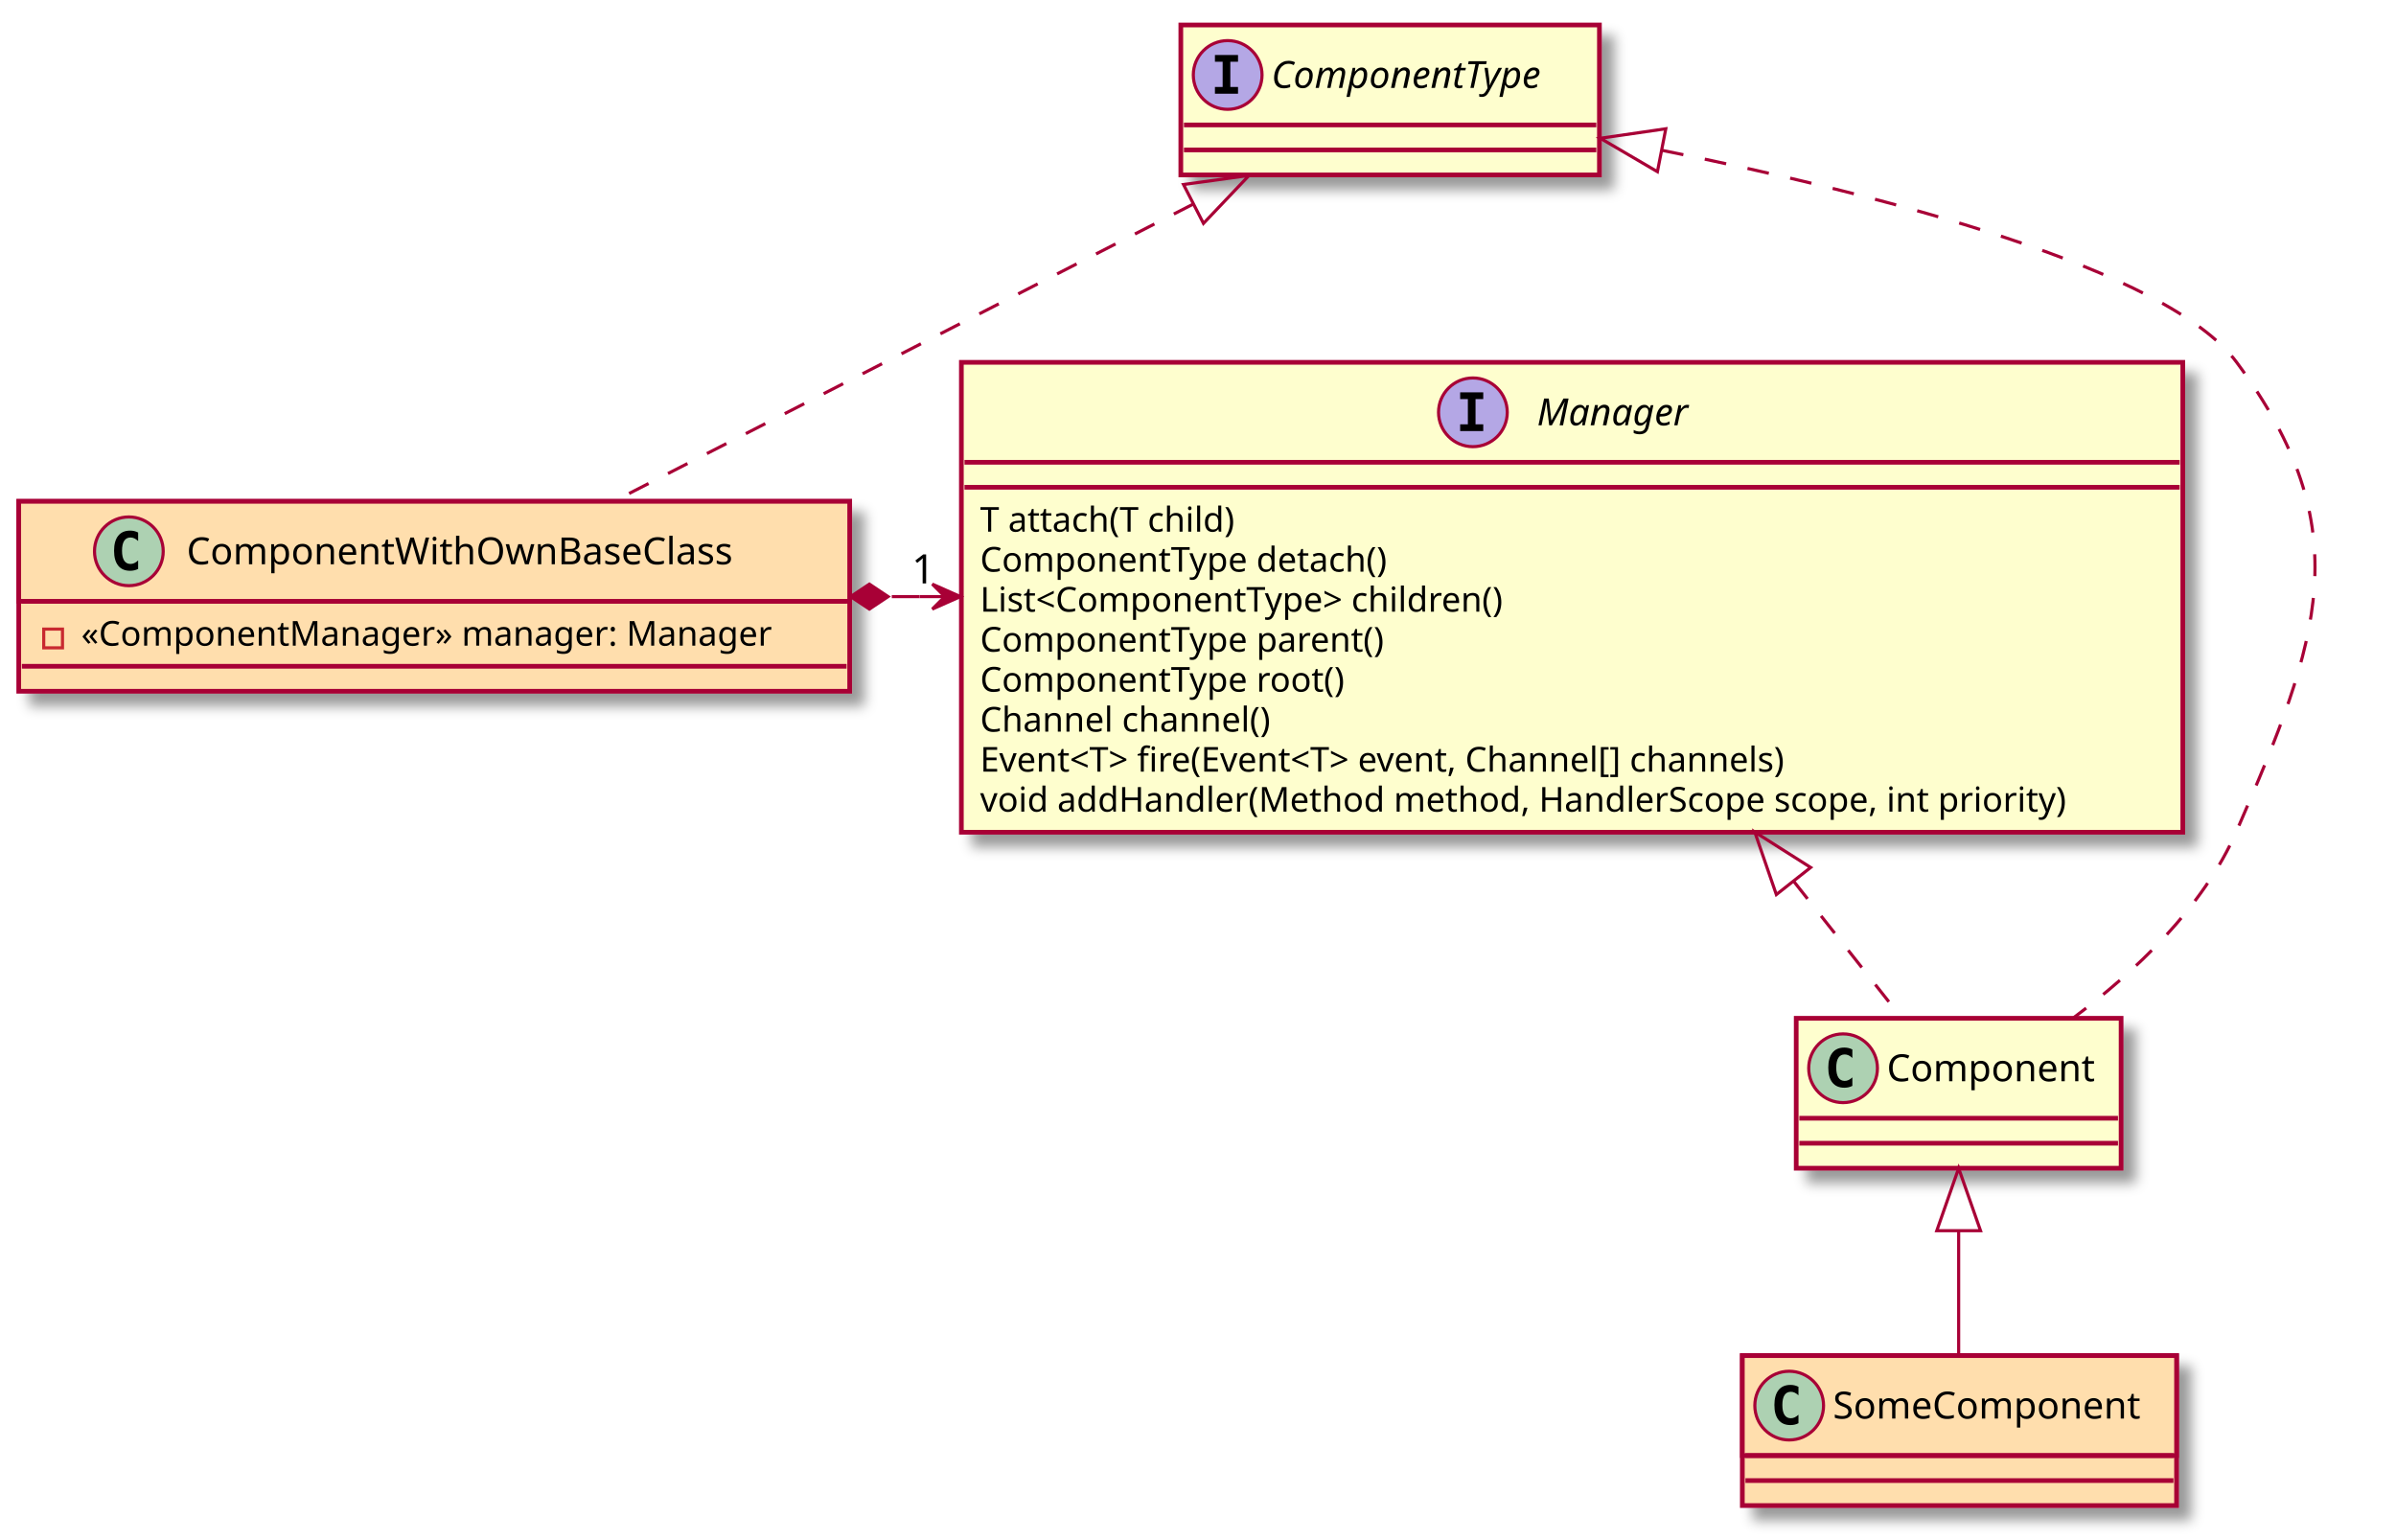
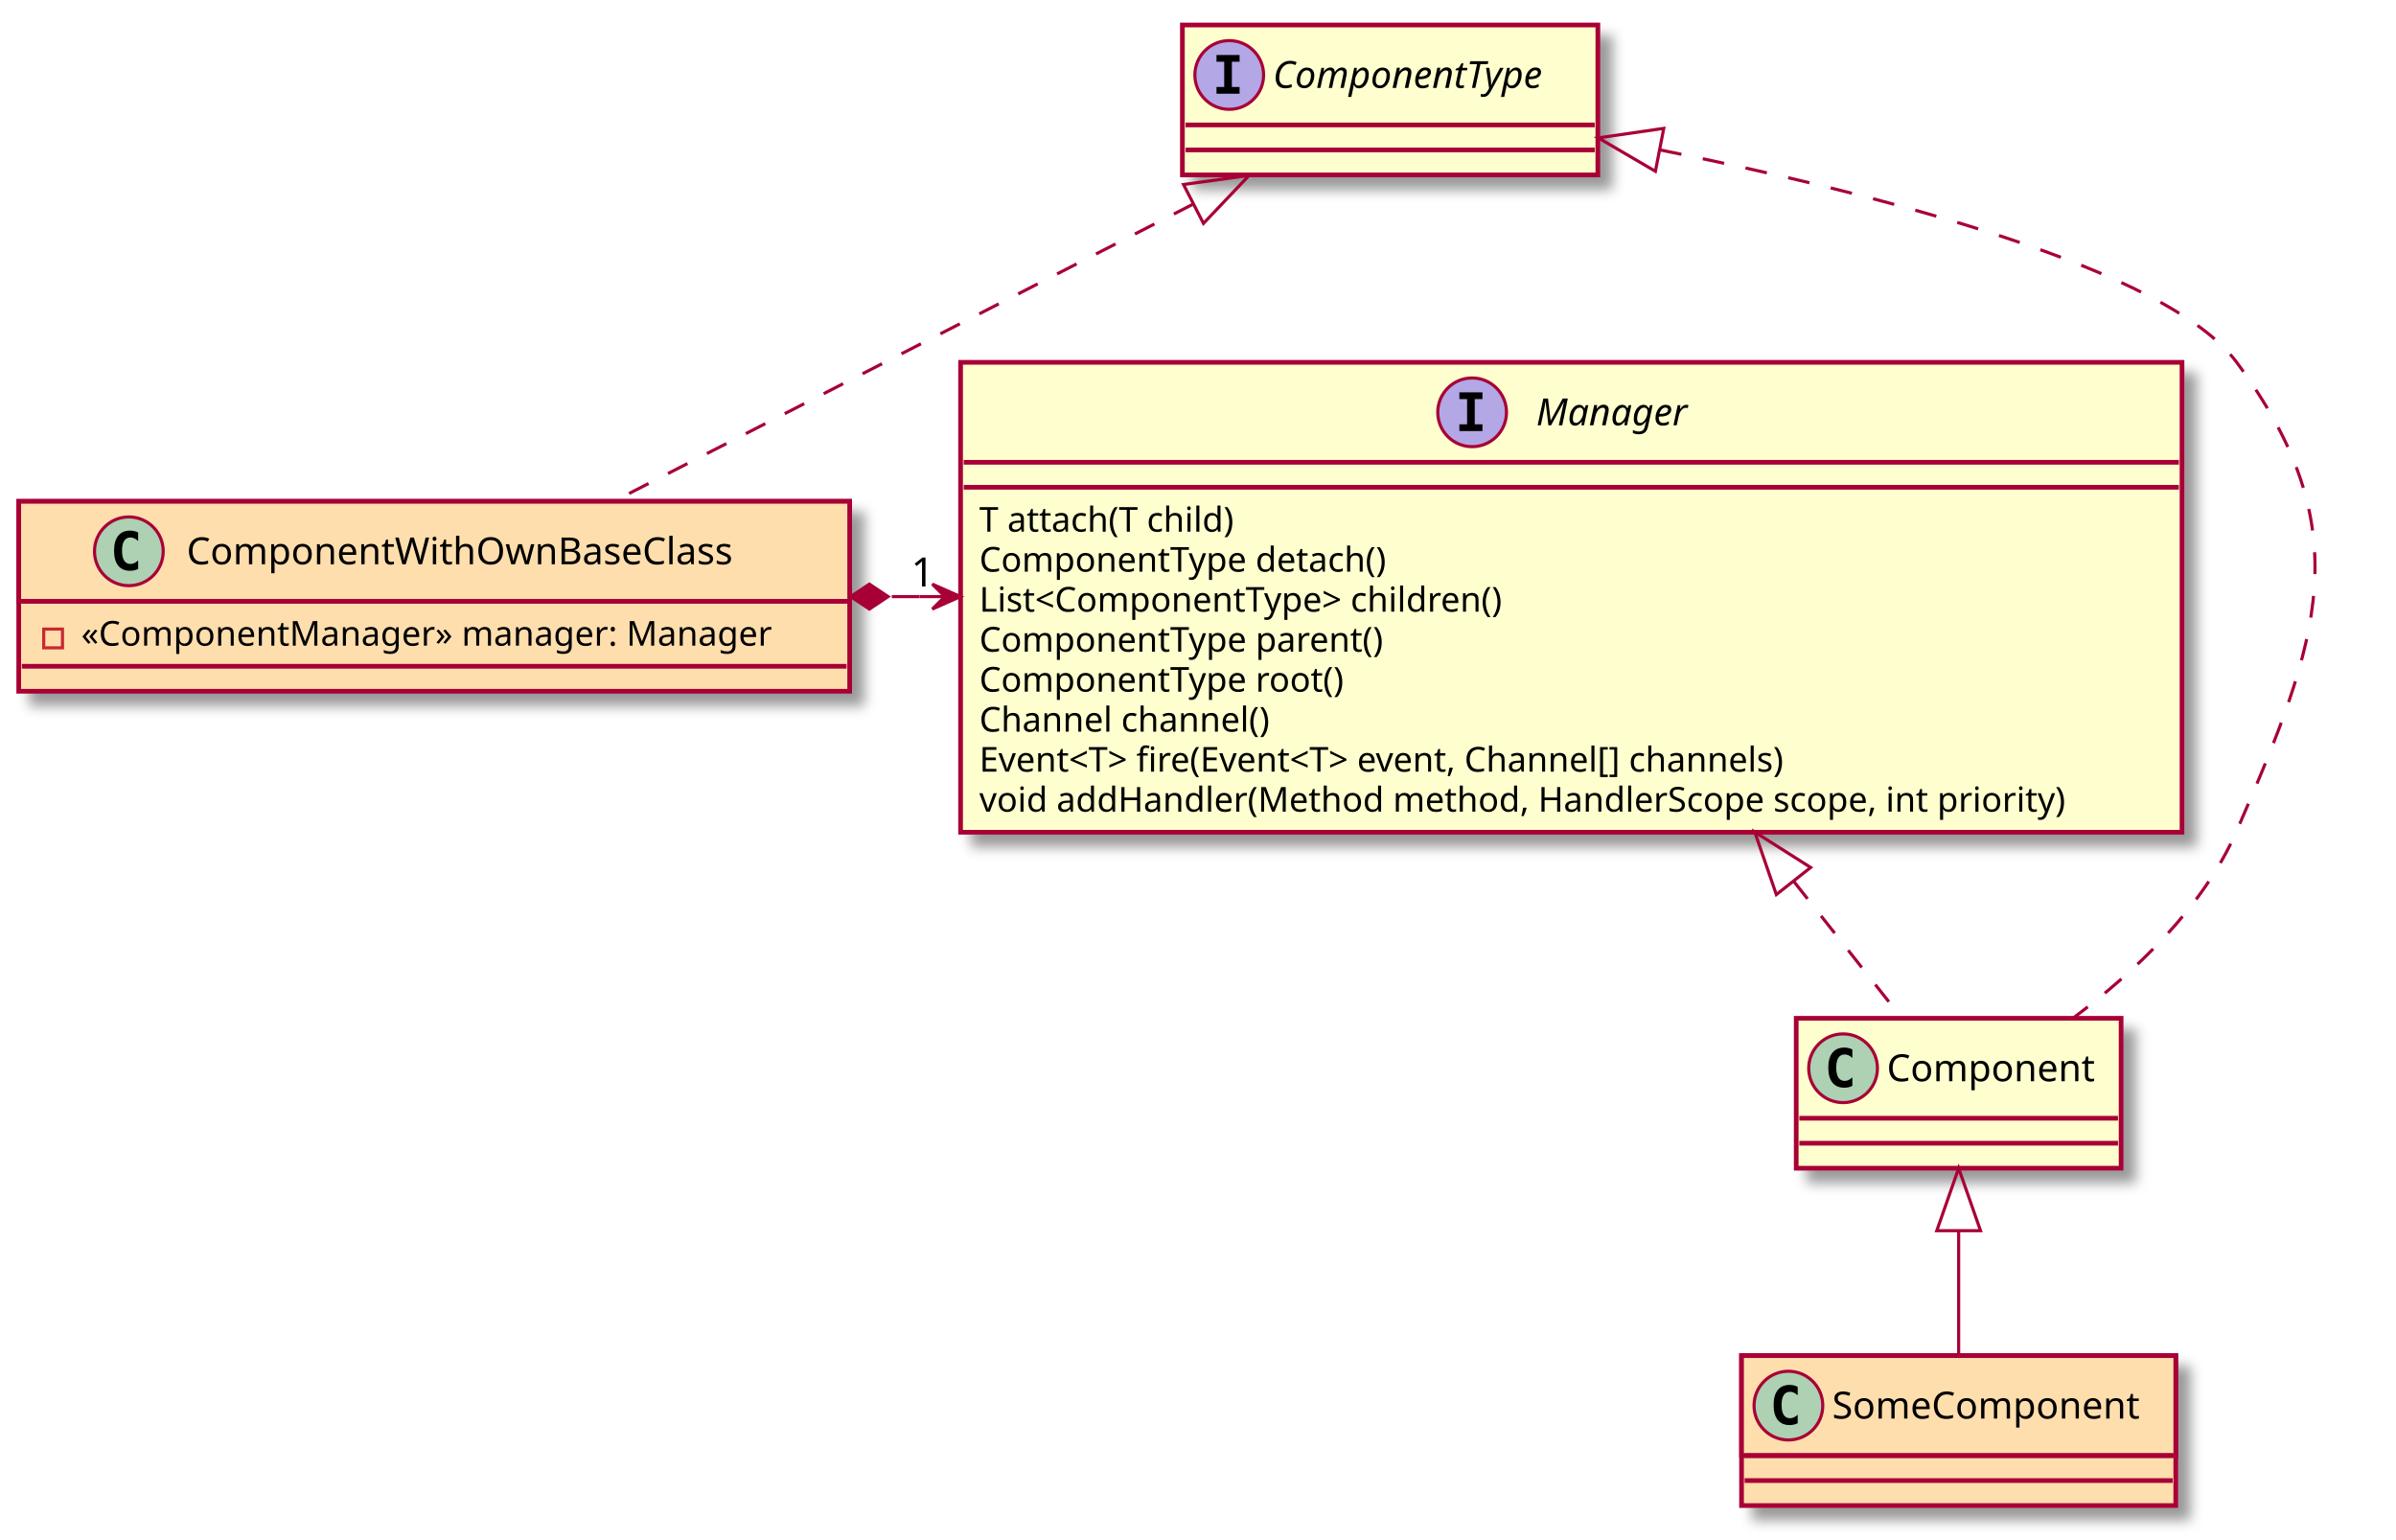
<svg xmlns="http://www.w3.org/2000/svg" contentScriptType="application/ecmascript" contentStyleType="text/css" height="493px" preserveAspectRatio="none" style="width:767px;height:493px;" version="1.1" viewBox="0 0 767 493" width="767px" zoomAndPan="magnify">
  <defs>
    <filter height="300%" id="f1evercgjnt8vh" width="300%" x="-1" y="-1">
      <feGaussianBlur result="blurOut" stdDeviation="2.0" />
      <feColorMatrix in="blurOut" result="blurOut2" type="matrix" values="0 0 0 0 0 0 0 0 0 0 0 0 0 0 0 0 0 0 .4 0" />
      <feOffset dx="4.0" dy="4.0" in="blurOut2" result="blurOut3" />
      <feBlend in="SourceGraphic" in2="blurOut3" mode="normal" />
    </filter>
  </defs>
  <g>
-     <rect fill="#FEFECE" filter="url(#f1evercgjnt8vh)" height="150.438" id="Manager" style="stroke: #A80036; stroke-width: 1.5;" width="391" x="307.75" y="116" />
-     <ellipse cx="471.5" cy="132" fill="#B4A7E5" rx="11" ry="11" style="stroke: #A80036; stroke-width: 1.0;" />
-     <path d="M467.422,127.766 L467.422,125.609 L474.812,125.609 L474.812,127.766 L472.344,127.766 L472.344,135.844 L474.812,135.844 L474.812,138 L467.422,138 L467.422,135.844 L469.891,135.844 L469.891,127.766 L467.422,127.766 Z " />
-     <text fill="#000000" font-family="sans-serif" font-size="12" font-style="italic" lengthAdjust="spacingAndGlyphs" textLength="55" x="492" y="136.154">Manager</text>
-     <line style="stroke: #A80036; stroke-width: 1.5;" x1="308.75" x2="697.75" y1="148" y2="148" />
-     <line style="stroke: #A80036; stroke-width: 1.5;" x1="308.75" x2="697.75" y1="156" y2="156" />
-     <text fill="#000000" font-family="sans-serif" font-size="11" lengthAdjust="spacingAndGlyphs" textLength="91" x="313.75" y="170.21">T attach(T child)</text>
-     <text fill="#000000" font-family="sans-serif" font-size="11" lengthAdjust="spacingAndGlyphs" textLength="142" x="313.75" y="183.015">ComponentType detach()</text>
-     <text fill="#000000" font-family="sans-serif" font-size="11" lengthAdjust="spacingAndGlyphs" textLength="187" x="313.75" y="195.82">List&lt;ComponentType&gt; children()</text>
-     <text fill="#000000" font-family="sans-serif" font-size="11" lengthAdjust="spacingAndGlyphs" textLength="141" x="313.75" y="208.625">ComponentType parent()</text>
-     <text fill="#000000" font-family="sans-serif" font-size="11" lengthAdjust="spacingAndGlyphs" textLength="127" x="313.75" y="221.429">ComponentType root()</text>
-     <text fill="#000000" font-family="sans-serif" font-size="11" lengthAdjust="spacingAndGlyphs" textLength="102" x="313.75" y="234.234">Channel channel()</text>
-     <text fill="#000000" font-family="sans-serif" font-size="11" lengthAdjust="spacingAndGlyphs" textLength="295" x="313.75" y="247.039">Event&lt;T&gt; fire(Event&lt;T&gt; event, Channel[] channels)</text>
-     <text fill="#000000" font-family="sans-serif" font-size="11" lengthAdjust="spacingAndGlyphs" textLength="379" x="313.75" y="259.843">void addHandler(Method method, HandlerScope scope, int priority)</text>
-     <rect fill="#FEFECE" filter="url(#f1evercgjnt8vh)" height="48" id="ComponentType" style="stroke: #A80036; stroke-width: 1.5;" width="134" x="378" y="8" />
-     <ellipse cx="393" cy="24" fill="#B4A7E5" rx="11" ry="11" style="stroke: #A80036; stroke-width: 1.0;" />
-     <path d="M388.922,19.766 L388.922,17.609 L396.312,17.609 L396.312,19.766 L393.844,19.766 L393.844,27.844 L396.312,27.844 L396.312,30 L388.922,30 L388.922,27.844 L391.391,27.844 L391.391,19.766 L388.922,19.766 Z " />
-     <text fill="#000000" font-family="sans-serif" font-size="12" font-style="italic" lengthAdjust="spacingAndGlyphs" textLength="102" x="407" y="28.154">ComponentType</text>
-     <line style="stroke: #A80036; stroke-width: 1.5;" x1="379" x2="511" y1="40" y2="40" />
-     <line style="stroke: #A80036; stroke-width: 1.5;" x1="379" x2="511" y1="48" y2="48" />
+     <rect fill="#FEFECE" filter="url(#f1evercgjnt8vh)" height="150.438" id="Manager" style="stroke: #A80036; stroke-width: 1.5;" width="391" x="307.5" y="116" />
+     <ellipse cx="471.25" cy="132" fill="#B4A7E5" rx="11" ry="11" style="stroke: #A80036; stroke-width: 1.0;" />
+     <path d="M467.172,127.766 L467.172,125.609 L474.562,125.609 L474.562,127.766 L472.094,127.766 L472.094,135.844 L474.562,135.844 L474.562,138 L467.172,138 L467.172,135.844 L469.641,135.844 L469.641,127.766 L467.172,127.766 Z " />
+     <text fill="#000000" font-family="sans-serif" font-size="12" font-style="italic" lengthAdjust="spacingAndGlyphs" textLength="55" x="491.75" y="136.154">Manager</text>
+     <line style="stroke: #A80036; stroke-width: 1.5;" x1="308.5" x2="697.5" y1="148" y2="148" />
+     <line style="stroke: #A80036; stroke-width: 1.5;" x1="308.5" x2="697.5" y1="156" y2="156" />
+     <text fill="#000000" font-family="sans-serif" font-size="11" lengthAdjust="spacingAndGlyphs" textLength="91" x="313.5" y="170.21">T attach(T child)</text>
+     <text fill="#000000" font-family="sans-serif" font-size="11" lengthAdjust="spacingAndGlyphs" textLength="142" x="313.5" y="183.015">ComponentType detach()</text>
+     <text fill="#000000" font-family="sans-serif" font-size="11" lengthAdjust="spacingAndGlyphs" textLength="187" x="313.5" y="195.82">List&lt;ComponentType&gt; children()</text>
+     <text fill="#000000" font-family="sans-serif" font-size="11" lengthAdjust="spacingAndGlyphs" textLength="141" x="313.5" y="208.625">ComponentType parent()</text>
+     <text fill="#000000" font-family="sans-serif" font-size="11" lengthAdjust="spacingAndGlyphs" textLength="127" x="313.5" y="221.429">ComponentType root()</text>
+     <text fill="#000000" font-family="sans-serif" font-size="11" lengthAdjust="spacingAndGlyphs" textLength="102" x="313.5" y="234.234">Channel channel()</text>
+     <text fill="#000000" font-family="sans-serif" font-size="11" lengthAdjust="spacingAndGlyphs" textLength="295" x="313.5" y="247.039">Event&lt;T&gt; fire(Event&lt;T&gt; event, Channel[] channels)</text>
+     <text fill="#000000" font-family="sans-serif" font-size="11" lengthAdjust="spacingAndGlyphs" textLength="379" x="313.5" y="259.843">void addHandler(Method method, HandlerScope scope, int priority)</text>
+     <rect fill="#FEFECE" filter="url(#f1evercgjnt8vh)" height="48" id="ComponentType" style="stroke: #A80036; stroke-width: 1.5;" width="133" x="378.5" y="8" />
+     <ellipse cx="393.5" cy="24" fill="#B4A7E5" rx="11" ry="11" style="stroke: #A80036; stroke-width: 1.0;" />
+     <path d="M389.422,19.766 L389.422,17.609 L396.812,17.609 L396.812,19.766 L394.344,19.766 L394.344,27.844 L396.812,27.844 L396.812,30 L389.422,30 L389.422,27.844 L391.891,27.844 L391.891,19.766 L389.422,19.766 Z " />
+     <text fill="#000000" font-family="sans-serif" font-size="12" font-style="italic" lengthAdjust="spacingAndGlyphs" textLength="101" x="407.5" y="28.154">ComponentType</text>
+     <line style="stroke: #A80036; stroke-width: 1.5;" x1="379.5" x2="510.5" y1="40" y2="40" />
+     <line style="stroke: #A80036; stroke-width: 1.5;" x1="379.5" x2="510.5" y1="48" y2="48" />
    <rect fill="#FFDEAD" filter="url(#f1evercgjnt8vh)" height="60.805" id="ComponentWithOwnBaseClass" style="stroke: #A80036; stroke-width: 1.5;" width="266" x="6" y="160.5" />
    <rect fill="#FFDEAD" height="32" style="stroke: #A80036; stroke-width: 1.5;" width="266" x="6" y="160.5" />
    <ellipse cx="41.25" cy="176.5" fill="#ADD1B2" rx="11" ry="11" style="stroke: #A80036; stroke-width: 1.0;" />
    <path d="M44.219,182.141 Q43.641,182.438 43,182.586 Q42.359,182.734 41.656,182.734 Q39.156,182.734 37.836,181.086 Q36.516,179.438 36.516,176.312 Q36.516,173.188 37.836,171.531 Q39.156,169.875 41.656,169.875 Q42.359,169.875 43.008,170.031 Q43.656,170.188 44.219,170.484 L44.219,173.203 Q43.594,172.625 43,172.352 Q42.406,172.078 41.781,172.078 Q40.438,172.078 39.75,173.148 Q39.062,174.219 39.062,176.312 Q39.062,178.406 39.75,179.477 Q40.438,180.547 41.781,180.547 Q42.406,180.547 43,180.273 Q43.594,180 44.219,179.422 L44.219,182.141 Z " />
    <text fill="#000000" font-family="sans-serif" font-size="12" lengthAdjust="spacingAndGlyphs" textLength="189" x="59.75" y="180.654">ComponentWithOwnBaseClass</text>
    <line style="stroke: #A80036; stroke-width: 1.5;" x1="7" x2="271" y1="192.5" y2="192.5" />
    <rect fill="none" height="6" style="stroke: #C82930; stroke-width: 1.0;" width="6" x="14" y="201.402" />
    <text fill="#000000" font-family="sans-serif" font-size="11" lengthAdjust="spacingAndGlyphs" textLength="240" x="26" y="206.71">«ComponentManager» manager: Manager</text>
    <line style="stroke: #A80036; stroke-width: 1.5;" x1="7" x2="271" y1="213.305" y2="213.305" />
-     <rect fill="#FFDEAD" filter="url(#f1evercgjnt8vh)" height="48" id="SomeComponent" style="stroke: #A80036; stroke-width: 1.5;" width="139" x="557.75" y="434" />
-     <rect fill="#FFDEAD" height="32" style="stroke: #A80036; stroke-width: 1.5;" width="139" x="557.75" y="434" />
-     <ellipse cx="572.75" cy="450" fill="#ADD1B2" rx="11" ry="11" style="stroke: #A80036; stroke-width: 1.0;" />
-     <path d="M575.719,455.641 Q575.141,455.938 574.5,456.086 Q573.859,456.234 573.156,456.234 Q570.656,456.234 569.336,454.586 Q568.016,452.938 568.016,449.812 Q568.016,446.688 569.336,445.031 Q570.656,443.375 573.156,443.375 Q573.859,443.375 574.508,443.531 Q575.156,443.688 575.719,443.984 L575.719,446.703 Q575.094,446.125 574.5,445.852 Q573.906,445.578 573.281,445.578 Q571.938,445.578 571.25,446.648 Q570.562,447.719 570.562,449.812 Q570.562,451.906 571.25,452.977 Q571.938,454.047 573.281,454.047 Q573.906,454.047 574.5,453.773 Q575.094,453.5 575.719,452.922 L575.719,455.641 Z " />
-     <text fill="#000000" font-family="sans-serif" font-size="12" lengthAdjust="spacingAndGlyphs" textLength="107" x="586.75" y="454.154">SomeComponent</text>
-     <line style="stroke: #A80036; stroke-width: 1.5;" x1="558.75" x2="695.75" y1="466" y2="466" />
-     <line style="stroke: #A80036; stroke-width: 1.5;" x1="558.75" x2="695.75" y1="474" y2="474" />
+     <rect fill="#FFDEAD" filter="url(#f1evercgjnt8vh)" height="48" id="SomeComponent" style="stroke: #A80036; stroke-width: 1.5;" width="139" x="557.5" y="434" />
+     <rect fill="#FFDEAD" height="32" style="stroke: #A80036; stroke-width: 1.5;" width="139" x="557.5" y="434" />
+     <ellipse cx="572.5" cy="450" fill="#ADD1B2" rx="11" ry="11" style="stroke: #A80036; stroke-width: 1.0;" />
+     <path d="M575.469,455.641 Q574.891,455.938 574.25,456.086 Q573.609,456.234 572.906,456.234 Q570.406,456.234 569.086,454.586 Q567.766,452.938 567.766,449.812 Q567.766,446.688 569.086,445.031 Q570.406,443.375 572.906,443.375 Q573.609,443.375 574.258,443.531 Q574.906,443.688 575.469,443.984 L575.469,446.703 Q574.844,446.125 574.25,445.852 Q573.656,445.578 573.031,445.578 Q571.688,445.578 571,446.648 Q570.312,447.719 570.312,449.812 Q570.312,451.906 571,452.977 Q571.688,454.047 573.031,454.047 Q573.656,454.047 574.25,453.773 Q574.844,453.5 575.469,452.922 L575.469,455.641 Z " />
+     <text fill="#000000" font-family="sans-serif" font-size="12" lengthAdjust="spacingAndGlyphs" textLength="107" x="586.5" y="454.154">SomeComponent</text>
+     <line style="stroke: #A80036; stroke-width: 1.5;" x1="558.5" x2="695.5" y1="466" y2="466" />
+     <line style="stroke: #A80036; stroke-width: 1.5;" x1="558.5" x2="695.5" y1="474" y2="474" />
    <rect fill="#FEFECE" filter="url(#f1evercgjnt8vh)" height="48" id="Component" style="stroke: #A80036; stroke-width: 1.5;" width="104" x="575" y="326" />
    <ellipse cx="590" cy="342" fill="#ADD1B2" rx="11" ry="11" style="stroke: #A80036; stroke-width: 1.0;" />
    <path d="M592.969,347.641 Q592.391,347.938 591.75,348.086 Q591.109,348.234 590.406,348.234 Q587.906,348.234 586.586,346.586 Q585.266,344.938 585.266,341.812 Q585.266,338.688 586.586,337.031 Q587.906,335.375 590.406,335.375 Q591.109,335.375 591.758,335.531 Q592.406,335.688 592.969,335.984 L592.969,338.703 Q592.344,338.125 591.75,337.852 Q591.156,337.578 590.531,337.578 Q589.188,337.578 588.5,338.648 Q587.812,339.719 587.812,341.812 Q587.812,343.906 588.5,344.977 Q589.188,346.047 590.531,346.047 Q591.156,346.047 591.75,345.773 Q592.344,345.5 592.969,344.922 L592.969,347.641 Z " />
    <text fill="#000000" font-family="sans-serif" font-size="12" lengthAdjust="spacingAndGlyphs" textLength="72" x="604" y="346.154">Component</text>
    <line style="stroke: #A80036; stroke-width: 1.5;" x1="576" x2="678" y1="358" y2="358" />
    <line style="stroke: #A80036; stroke-width: 1.5;" x1="576" x2="678" y1="366" y2="366" />
    <path d="M285.48,191 C288.455,191 291.429,191 294.404,191 " fill="none" id="ComponentWithOwnBaseClass-Manager" style="stroke: #A80036; stroke-width: 1.0;" />
    <polygon fill="#A80036" points="307.446,191,298.446,187,302.446,191,298.446,195,307.446,191" style="stroke: #A80036; stroke-width: 1.0;" />
    <line style="stroke: #A80036; stroke-width: 1.0;" x1="302.446" x2="294.446" y1="191" y2="191" />
    <polygon fill="#A80036" points="272.301,191,278.301,195,284.301,191,278.301,187,272.301,191" style="stroke: #A80036; stroke-width: 1.0;" />
-     <text fill="#000000" font-family="sans-serif" font-size="13" lengthAdjust="spacingAndGlyphs" textLength="8" x="291.857" y="186.783">1</text>
+     <text fill="#000000" font-family="sans-serif" font-size="13" lengthAdjust="spacingAndGlyphs" textLength="8" x="291.651" y="187.768">1</text>
    <path d="M574.285,282.256 C587.009,298.366 599.198,313.8 608.645,325.76 " fill="none" id="Manager-Component" style="stroke: #A80036; stroke-width: 1.0; stroke-dasharray: 7.0,7.0;" />
    <polygon fill="none" points="568.635,286.396,561.732,266.362,579.621,277.719,568.635,286.396" style="stroke: #A80036; stroke-width: 1.0;" />
-     <path d="M532.014,48.116 C602.555,62.352 693.783,85.96 716,116 C755.642,169.6 742.582,204.862 716,266 C705.301,290.607 683.314,311.226 663.871,325.758 " fill="none" id="ComponentType-Component" style="stroke: #A80036; stroke-width: 1.0; stroke-dasharray: 7.0,7.0;" />
-     <polygon fill="none" points="530.567,54.966,512.278,44.264,533.249,41.225,530.567,54.966" style="stroke: #A80036; stroke-width: 1.0;" />
+     <path d="M531.379,47.988 C602.007,62.21 693.716,85.869 716,116 C755.642,169.6 742.582,204.862 716,266 C705.301,290.607 683.314,311.226 663.871,325.758 " fill="none" id="ComponentType-Component" style="stroke: #A80036; stroke-width: 1.0; stroke-dasharray: 7.0,7.0;" />
+     <polygon fill="none" points="529.923,54.836,511.63,44.142,532.599,41.094,529.923,54.836" style="stroke: #A80036; stroke-width: 1.0;" />
    <path d="M627,394.024 C627,407.579 627,422.038 627,433.678 " fill="none" id="Component-SomeComponent" style="stroke: #A80036; stroke-width: 1.0;" />
    <polygon fill="none" points="620,394,627,374,634,394,620,394" style="stroke: #A80036; stroke-width: 1.0;" />
    <path d="M382.001,65.323 C327.534,93.269 249.456,133.328 196.621,160.436 " fill="none" id="ComponentType-ComponentWithOwnBaseClass" style="stroke: #A80036; stroke-width: 1.0; stroke-dasharray: 7.0,7.0;" />
    <polygon fill="none" points="378.859,59.068,399.849,56.166,385.25,71.524,378.859,59.068" style="stroke: #A80036; stroke-width: 1.0;" />
  </g>
</svg>
